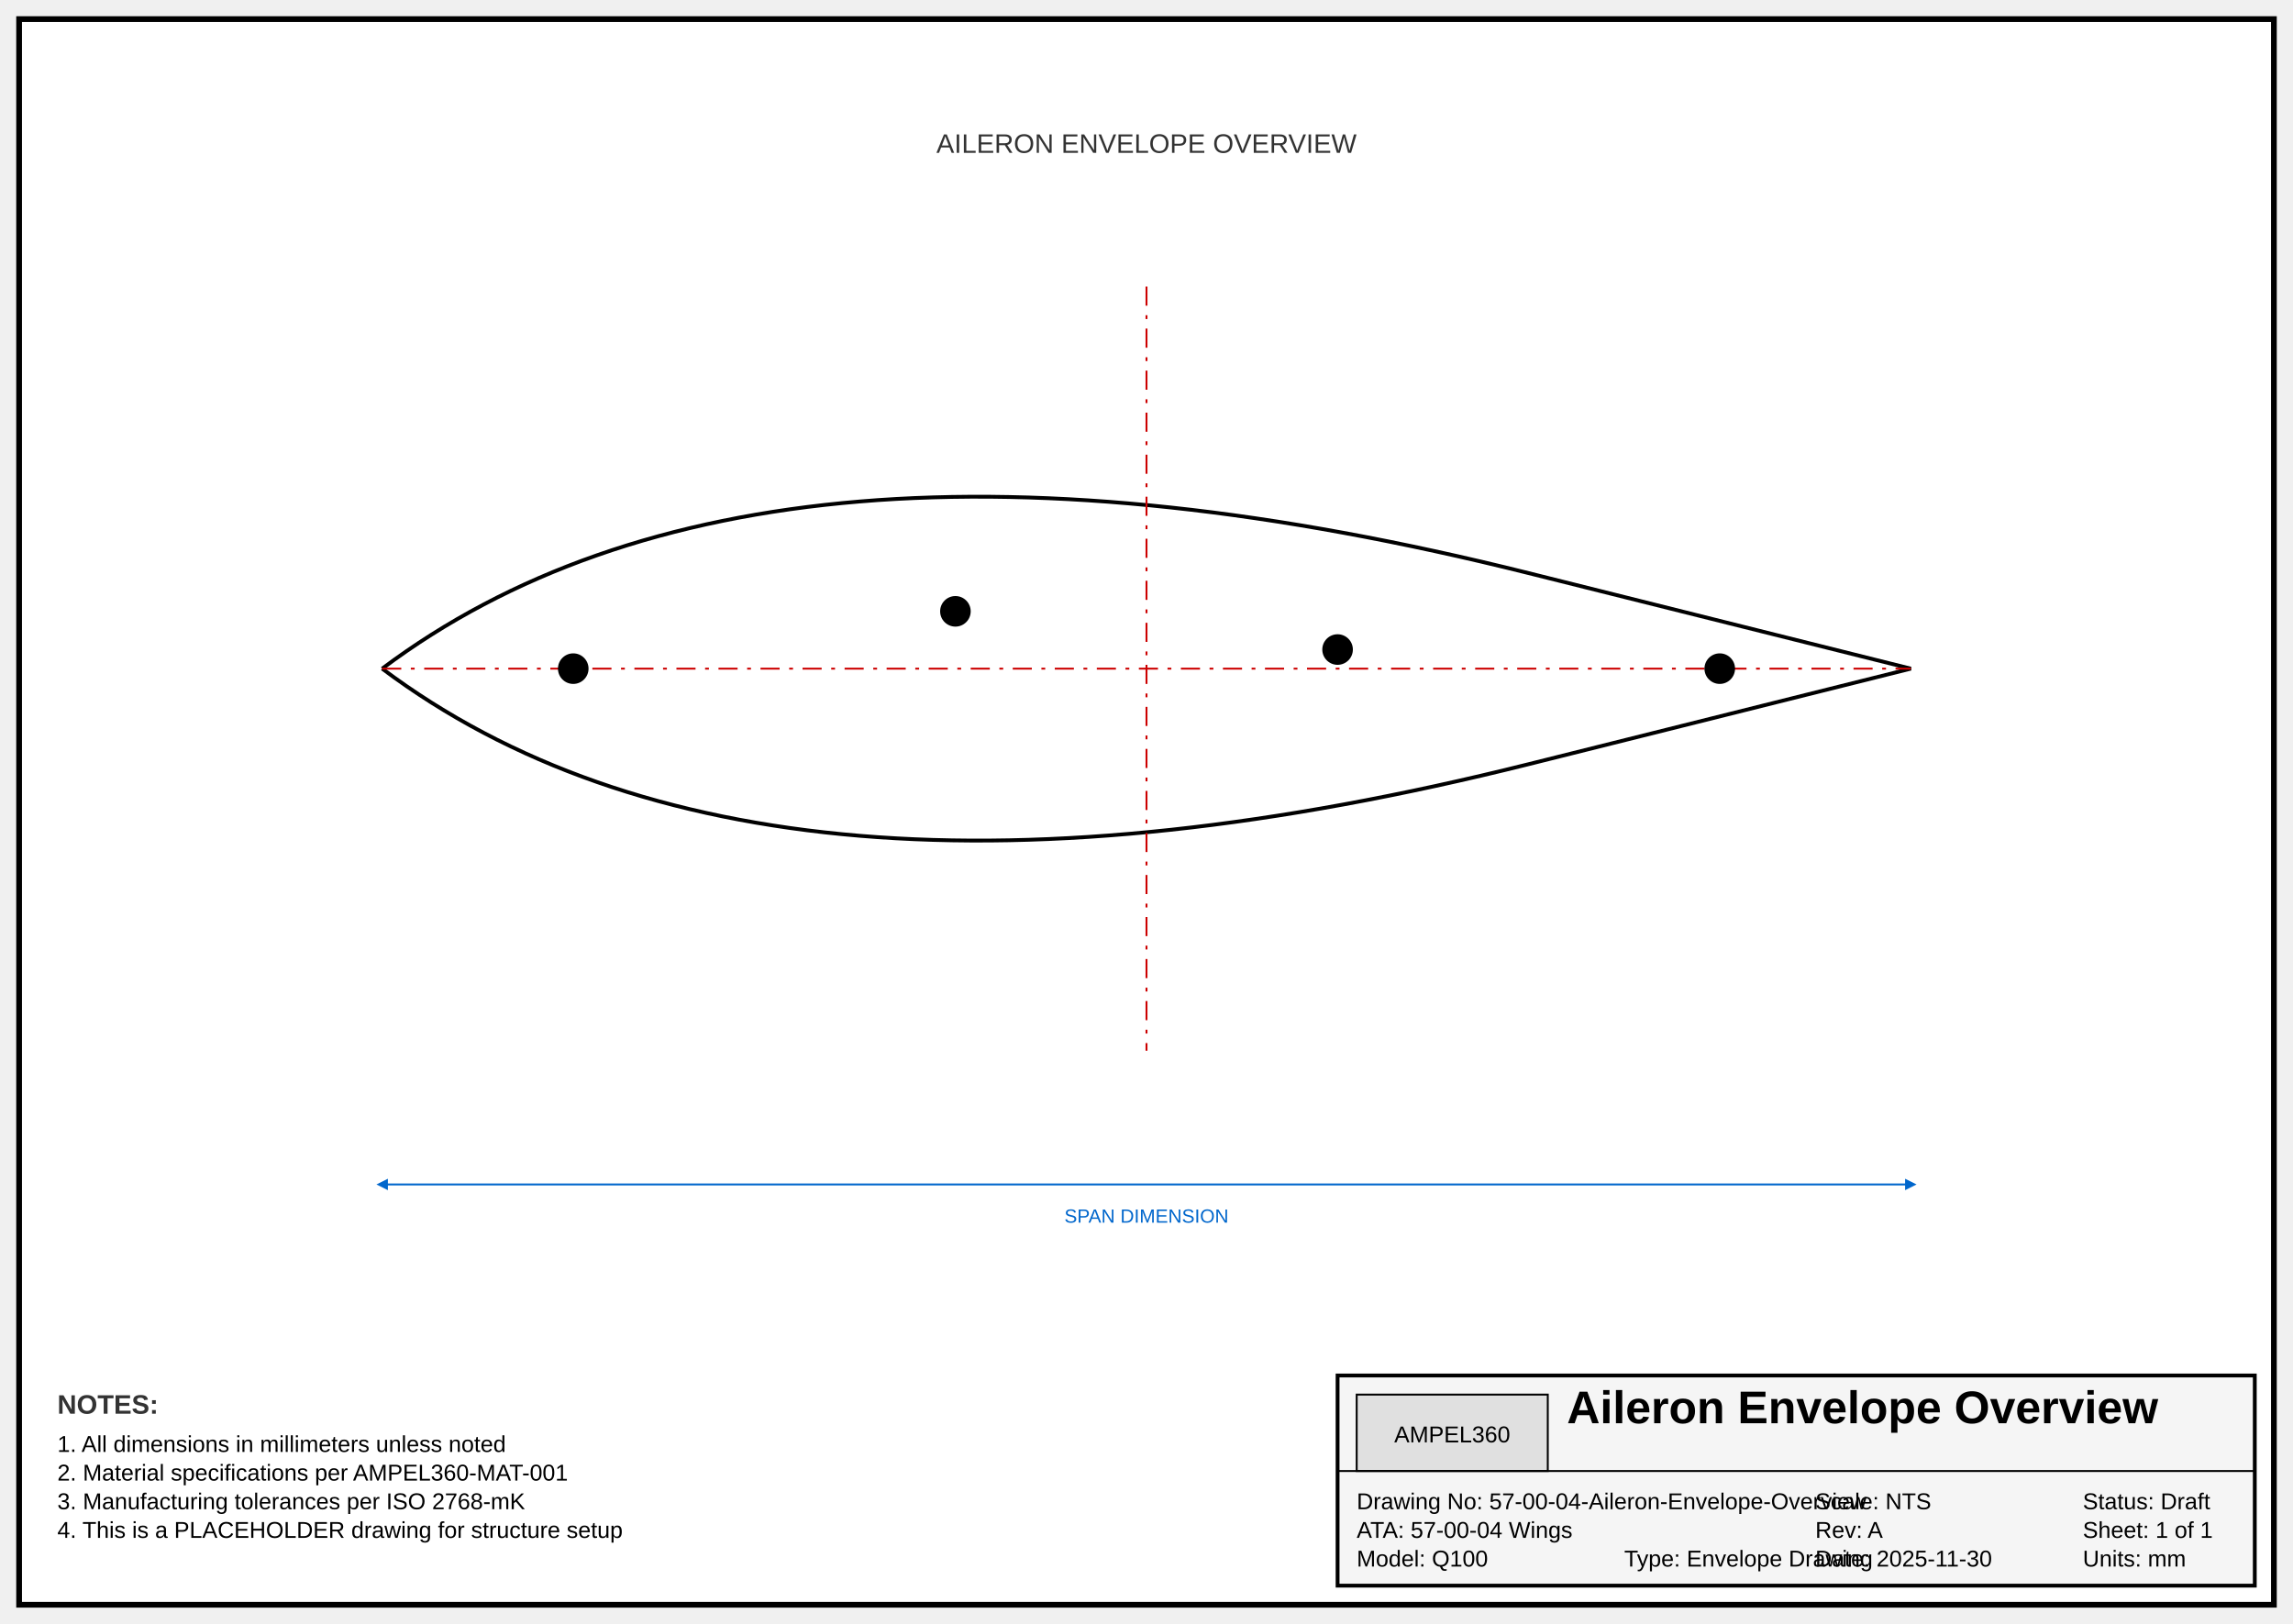
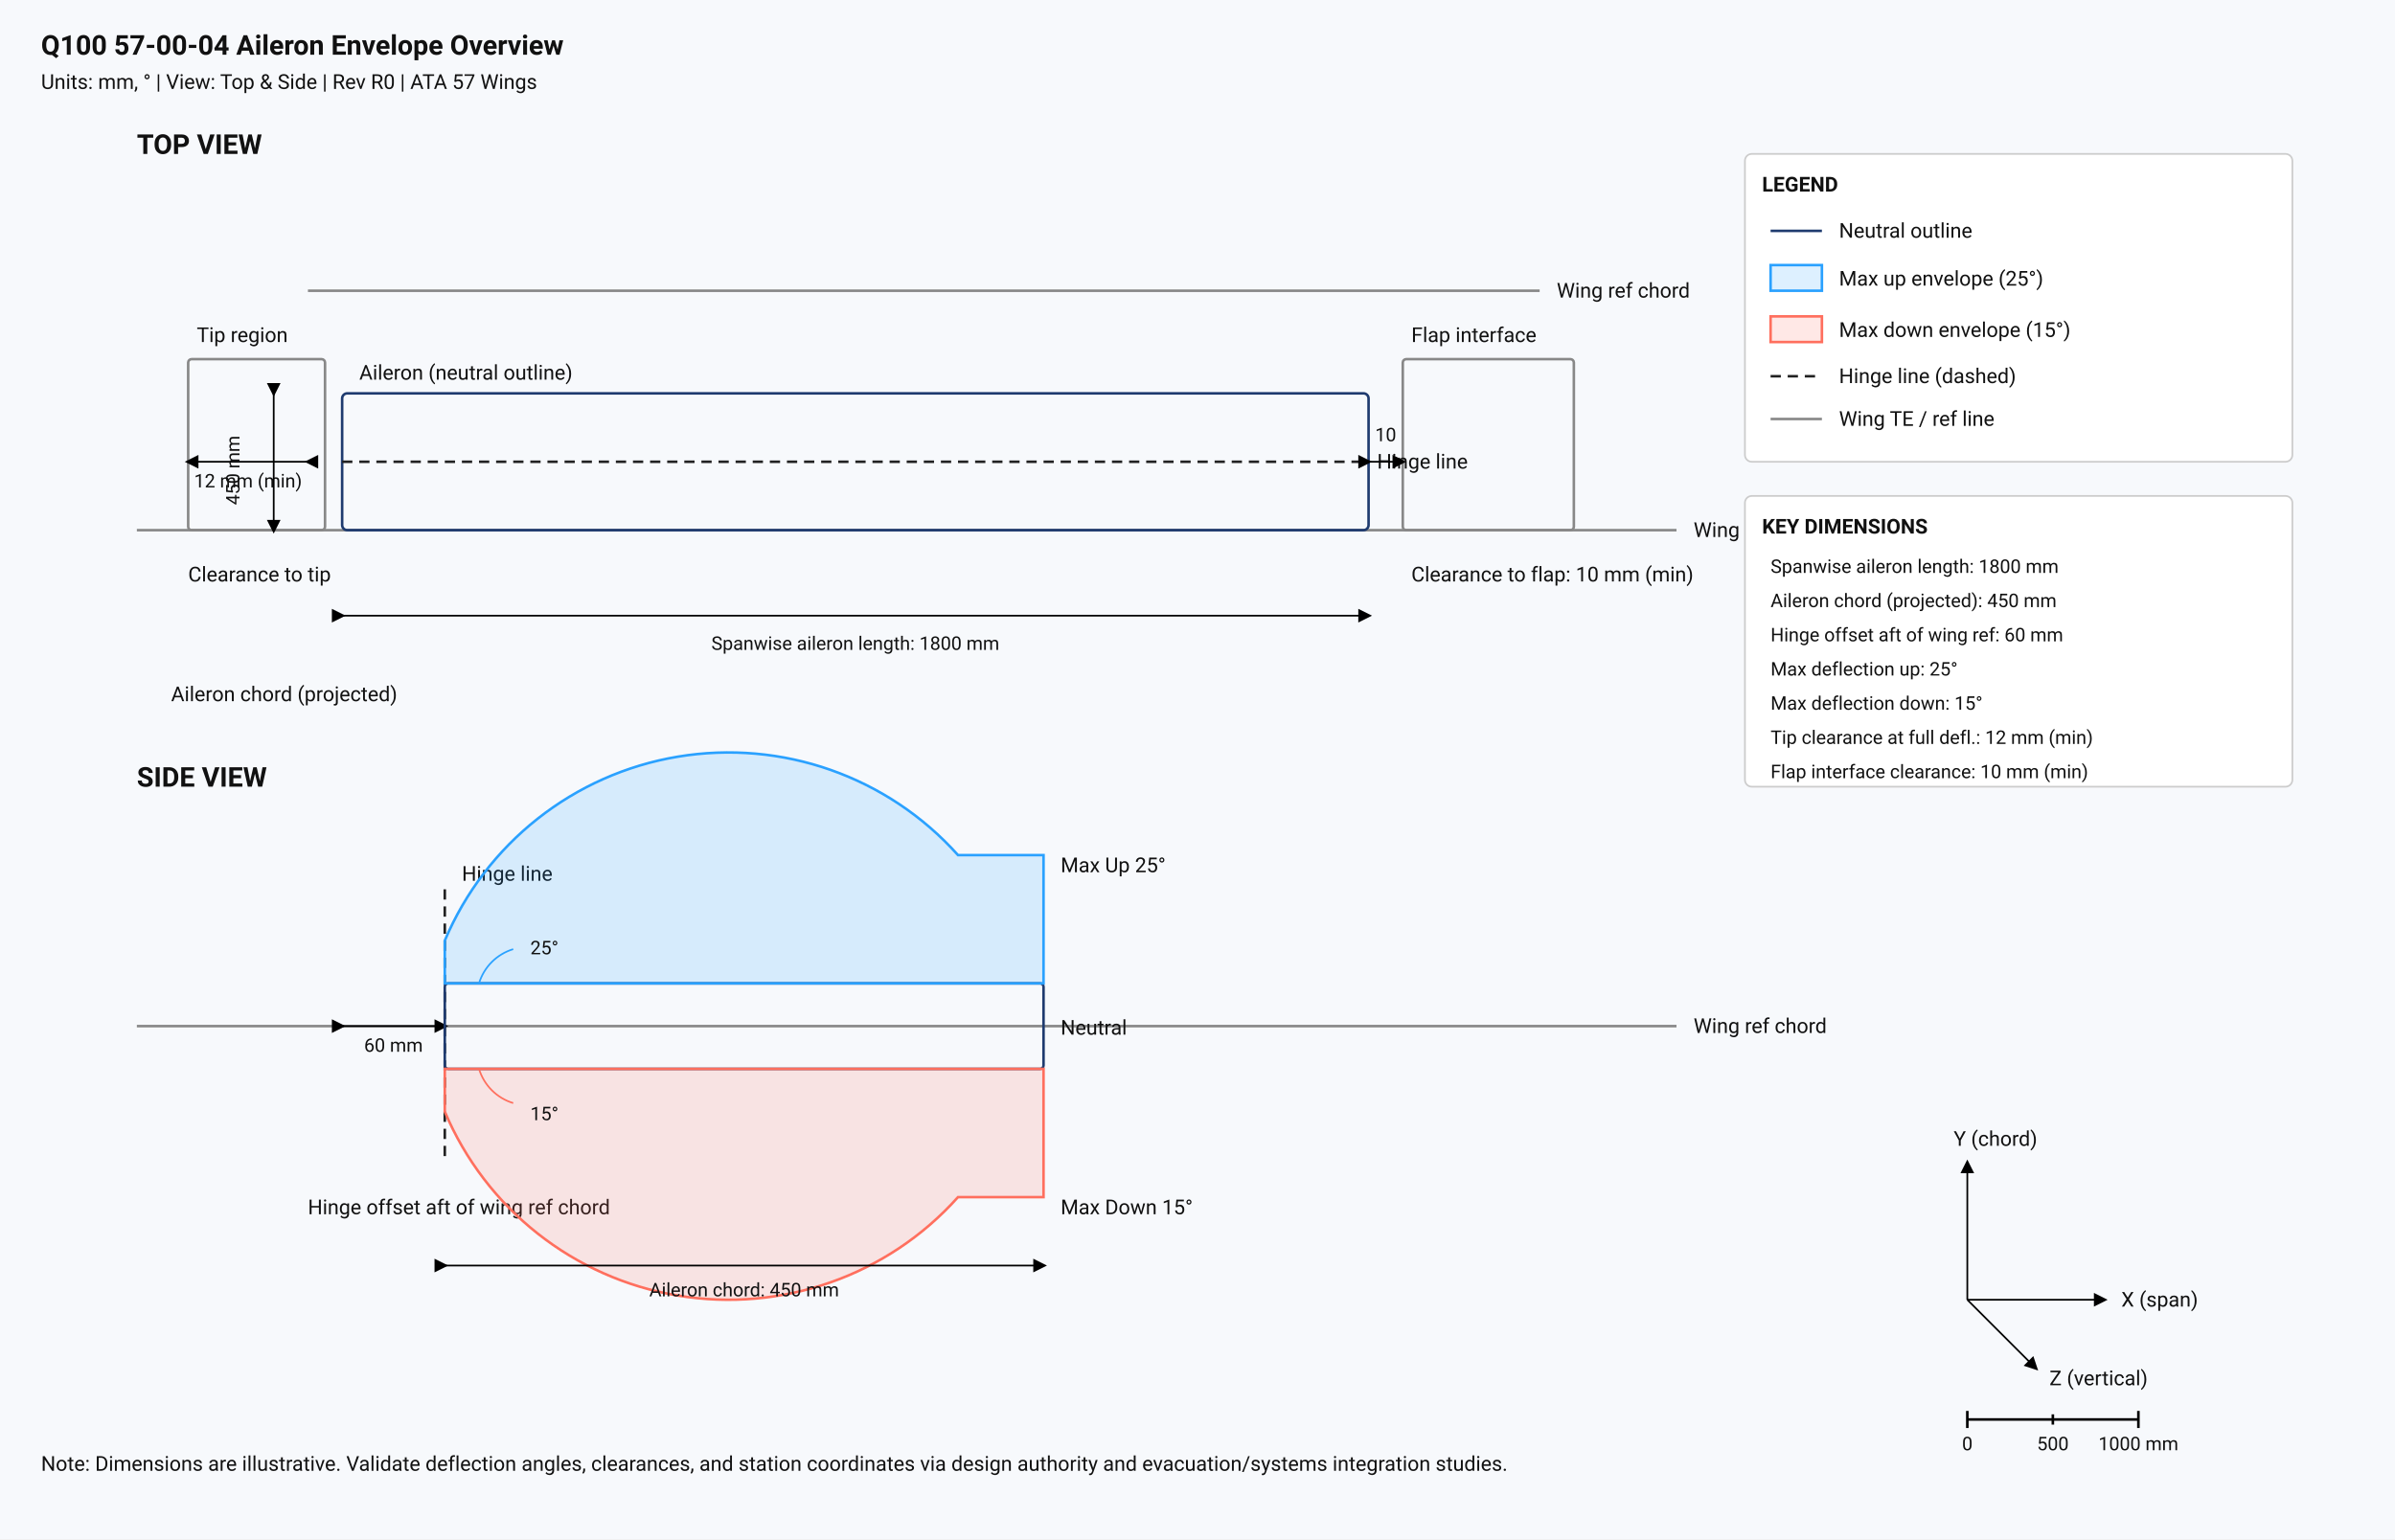
- <svg xmlns="http://www.w3.org/2000/svg" viewBox="0 0 1200 850" width="1200" height="850">
+ <svg xmlns="http://www.w3.org/2000/svg" width="1400" height="900" viewBox="0 0 1400 900">
+   <style>
+     .bg { fill: #f7f9fc; }
+     .ref { stroke: #888888; stroke-width: 1.5; fill: none; }
+     .neutral { stroke: #1F3B6F; stroke-width: 1.5; fill: none; }
+     .upEnv { stroke: #2AA1FF; stroke-width: 1.5; fill: rgba(42,161,255,0.16); }
+     .downEnv { stroke: #FF6F5E; stroke-width: 1.5; fill: rgba(255,111,94,0.16); }
+     .hinge { stroke: #222222; stroke-width: 1.5; stroke-dasharray: 6 4; }
+     .dim { stroke: #000000; stroke-width: 1; fill: none; marker-end: url(#arrow); }
+     .dim-double { stroke: #000000; stroke-width: 1; fill: none; marker-start: url(#arrow); marker-end: url(#arrow); }
+     .text { font-family: system-ui, -apple-system, Segoe UI, Roboto, Arial, sans-serif; fill: #111111; font-size: 12px; }
+     .text-dim { font-family: system-ui, -apple-system, Segoe UI, Roboto, Arial, sans-serif; fill: #111111; font-size: 11px; }
+     .text-title { font-family: system-ui, -apple-system, Segoe UI, Roboto, Arial, sans-serif; fill: #111111; font-size: 16px; font-weight: bold; }
+     .legend { font-size: 12px; }
+     .axis { stroke: #000000; stroke-width: 1; marker-end: url(#arrow); }
+     .scalebar { stroke: #000000; stroke-width: 1.5; }
+   </style>
  <defs>
-     <style>
-       .title-text { font-family: Arial, sans-serif; font-size: 24px; font-weight: bold; fill: #000; }
-       .subtitle-text { font-family: Arial, sans-serif; font-size: 14px; fill: #333; }
-       .label-text { font-family: Arial, sans-serif; font-size: 12px; fill: #000; }
-       .dimension-text { font-family: Arial, sans-serif; font-size: 10px; fill: #0066cc; }
-       .drawing-line { stroke: #000; stroke-width: 2; fill: none; }
-       .dimension-line { stroke: #0066cc; stroke-width: 1; fill: none; }
-       .dashed-line { stroke: #666; stroke-width: 1; stroke-dasharray: 5,5; fill: none; }
-       .hidden-line { stroke: #999; stroke-width: 1; stroke-dasharray: 3,3; fill: none; }
-       .center-line { stroke: #cc0000; stroke-width: 1; stroke-dasharray: 10,5,2,5; fill: none; }
-     </style>
-     <marker id="arrow" viewBox="0 0 10 10" refX="5" refY="5" markerWidth="6" markerHeight="6" orient="auto-start-reverse">
-       <path d="M 0 0 L 10 5 L 0 10 z" fill="#0066cc" />
+     <marker id="arrow" markerWidth="8" markerHeight="8" refX="6" refY="4" orient="auto">
+       <path d="M0,0 L8,4 L0,8 Z" fill="#000000" />
    </marker>
  </defs>
-   <rect x="10" y="10" width="1180" height="830" fill="#ffffff" stroke="#000" stroke-width="3" />
-   <g id="title-block">
-     <rect x="700" y="720" width="480" height="110" fill="#f5f5f5" stroke="#000" stroke-width="2" />
-     <rect x="710" y="730" width="100" height="40" fill="#e0e0e0" stroke="#000" stroke-width="1" />
-     <text x="760" y="755" class="label-text" text-anchor="middle">AMPEL360</text>
-     <text x="820" y="745" class="title-text">Aileron Envelope Overview</text>
-     <line x1="700" y1="770" x2="1180" y2="770" stroke="#000" stroke-width="1" />
-     <text x="710" y="790" class="label-text">Drawing No: 57-00-04-Aileron-Envelope-Overview</text>
-     <text x="710" y="805" class="label-text">ATA: 57-00-04 Wings</text>
-     <text x="710" y="820" class="label-text">Model: Q100</text>
-     <text x="850" y="820" class="label-text">Type: Envelope Drawing</text>
-     <text x="950" y="790" class="label-text">Scale: NTS</text>
-     <text x="950" y="805" class="label-text">Rev: A</text>
-     <text x="950" y="820" class="label-text">Date: 2025-11-30</text>
-     <text x="1090" y="790" class="label-text">Status: Draft</text>
-     <text x="1090" y="805" class="label-text">Sheet: 1 of 1</text>
-     <text x="1090" y="820" class="label-text">Units: mm</text>
+   <rect class="bg" x="0" y="0" width="1400" height="900" />
+   <g id="header">
+     <text class="text-title" x="24" y="32">Q100 57-00-04 Aileron Envelope Overview</text>
+     <text class="text" x="24" y="52">Units: mm, ° | View: Top &amp; Side | Rev R0 | ATA 57 Wings</text>
  </g>
-   <g id="main-drawing">
-     <path d="M 200 350 Q 400 200 800 300 L 1000 350 L 800 400 Q 400 500 200 350" class="drawing-line" />
-     <line x1="200" y1="350" x2="1000" y2="350" class="center-line" />
-     <line x1="600" y1="150" x2="600" y2="550" class="center-line" />
-     <circle cx="300" cy="350" r="8" fill="#000" />
-     <circle cx="500" cy="320" r="8" fill="#000" />
-     <circle cx="700" cy="340" r="8" fill="#000" />
-     <circle cx="900" cy="350" r="8" fill="#000" />
-     <line x1="200" y1="620" x2="1000" y2="620" class="dimension-line" marker-start="url(#arrow)" marker-end="url(#arrow)" />
-     <text x="600" y="640" class="dimension-text" text-anchor="middle">SPAN DIMENSION</text>
-     <text x="600" y="80" class="subtitle-text" text-anchor="middle">AILERON ENVELOPE OVERVIEW</text>
+   <g id="axes" transform="translate(1150,760)">
+     <line class="axis" x1="0" y1="0" x2="80" y2="0" />
+     <text class="text" x="90" y="4">X (span)</text>
+     <line class="axis" x1="0" y1="0" x2="0" y2="-80" />
+     <text class="text" x="-8" y="-90">Y (chord)</text>
+     <line class="axis" x1="0" y1="0" x2="40" y2="40" />
+     <text class="text" x="48" y="50">Z (vertical)</text>
  </g>
-   <g id="notes">
-     <text x="30" y="740" class="subtitle-text" font-weight="bold">NOTES:</text>
-     <text x="30" y="760" class="label-text">1. All dimensions in millimeters unless noted</text>
-     <text x="30" y="775" class="label-text">2. Material specifications per AMPEL360-MAT-001</text>
-     <text x="30" y="790" class="label-text">3. Manufacturing tolerances per ISO 2768-mK</text>
-     <text x="30" y="805" class="label-text">4. This is a PLACEHOLDER drawing for structure setup</text>
+   <g id="scalebar" transform="translate(1150,830)">
+     <line class="scalebar" x1="0" y1="0" x2="100" y2="0" />
+     <line class="scalebar" x1="0" y1="-5" x2="0" y2="5" />
+     <line class="scalebar" x1="50" y1="-3" x2="50" y2="3" />
+     <line class="scalebar" x1="100" y1="-5" x2="100" y2="5" />
+     <text class="text-dim" x="0" y="18" text-anchor="middle">0</text>
+     <text class="text-dim" x="50" y="18" text-anchor="middle">500</text>
+     <text class="text-dim" x="100" y="18" text-anchor="middle">1000 mm</text>
+   </g>
+   <g id="top_view" transform="translate(80,90)">
+     <text class="text-title" x="0" y="0">TOP VIEW</text>
+     <line class="ref" x1="0" y1="220" x2="900" y2="220" />
+     <text class="text" x="910" y="224">Wing TE reference</text>
+     <line class="ref" x1="100" y1="80" x2="820" y2="80" />
+     <text class="text" x="830" y="84">Wing ref chord</text>
+     <rect class="ref" x="30" y="120" width="80" height="100" rx="2" />
+     <text class="text" x="35" y="110">Tip region</text>
+     <rect class="neutral" x="120" y="140" width="600" height="80" rx="3" />
+     <text class="text" x="130" y="132" fill="#1F3B6F">Aileron (neutral outline)</text>
+     <rect class="ref" x="740" y="120" width="100" height="100" rx="2" />
+     <text class="text" x="745" y="110">Flap interface</text>
+     <line class="hinge" x1="120" y1="180" x2="720" y2="180" />
+     <text class="text" x="725" y="184">Hinge line</text>
+     <line class="dim-double" x1="100" y1="180" x2="30" y2="180" />
+     <text class="text-dim" x="65" y="195" text-anchor="middle">12 mm (min)</text>
+     <text class="text" x="30" y="250">Clearance to tip</text>
+     <line class="dim-double" x1="720" y1="180" x2="740" y2="180" />
+     <text class="text-dim" x="730" y="168" text-anchor="middle">10</text>
+     <text class="text" x="745" y="250">Clearance to flap: 10 mm (min)</text>
+     <line class="dim-double" x1="120" y1="270" x2="720" y2="270" />
+     <text class="text-dim" x="420" y="290" text-anchor="middle">Spanwise aileron length: 1800 mm</text>
+     <line class="dim-double" x1="80" y1="140" x2="80" y2="220" />
+     <text class="text-dim" x="60" y="185" text-anchor="middle" transform="rotate(-90,60,185)">450 mm</text>
+     <text class="text" x="20" y="320">Aileron chord (projected)</text>
+   </g>
+   <g id="side_view" transform="translate(80,460)">
+     <text class="text-title" x="0" y="0">SIDE VIEW</text>
+     <line class="ref" x1="0" y1="140" x2="900" y2="140" />
+     <text class="text" x="910" y="144">Wing ref chord</text>
+     <line class="hinge" x1="180" y1="60" x2="180" y2="220" />
+     <text class="text" x="190" y="55">Hinge line</text>
+     <line class="dim-double" x1="120" y1="140" x2="180" y2="140" />
+     <text class="text-dim" x="150" y="155" text-anchor="middle">60 mm</text>
+     <text class="text" x="100" y="250">Hinge offset aft of wing ref chord</text>
+     <rect class="neutral" x="180" y="115" width="350" height="50" rx="2" />
+     <text class="text" x="540" y="145" fill="#1F3B6F">Neutral</text>
+     <path class="upEnv" d="M180,115 L180,90 A180,180 0 0,1 480,40 L530,40 L530,115 Z" />
+     <text class="text" x="540" y="50" fill="#2AA1FF">Max Up 25°</text>
+     <path class="downEnv" d="M180,165 L180,190 A180,180 0 0,0 480,240 L530,240 L530,165 Z" />
+     <text class="text" x="540" y="250" fill="#FF6F5E">Max Down 15°</text>
+     <line class="dim-double" x1="180" y1="280" x2="530" y2="280" />
+     <text class="text-dim" x="355" y="298" text-anchor="middle">Aileron chord: 450 mm</text>
+     <path d="M200,115 A30,30 0 0,1 220,95" stroke="#2AA1FF" stroke-width="1" fill="none" />
+     <text class="text-dim" x="230" y="98" fill="#2AA1FF">25°</text>
+     <path d="M200,165 A30,30 0 0,0 220,185" stroke="#FF6F5E" stroke-width="1" fill="none" />
+     <text class="text-dim" x="230" y="195" fill="#FF6F5E">15°</text>
+   </g>
+   <g id="legend" transform="translate(1020,90)">
+     <rect x="0" y="0" width="320" height="180" fill="#ffffff" stroke="#cccccc" stroke-width="1" rx="4" />
+     <text class="text" x="10" y="22" font-weight="bold">LEGEND</text>
+     <line x1="15" y1="45" x2="45" y2="45" stroke="#1F3B6F" stroke-width="1.5" />
+     <text class="text legend" x="55" y="49">Neutral outline</text>
+     <rect x="15" y="65" width="30" height="15" fill="rgba(42,161,255,0.16)" stroke="#2AA1FF" stroke-width="1.5" />
+     <text class="text legend" x="55" y="77">Max up envelope (25°)</text>
+     <rect x="15" y="95" width="30" height="15" fill="rgba(255,111,94,0.16)" stroke="#FF6F5E" stroke-width="1.5" />
+     <text class="text legend" x="55" y="107">Max down envelope (15°)</text>
+     <line x1="15" y1="130" x2="45" y2="130" class="hinge" />
+     <text class="text legend" x="55" y="134">Hinge line (dashed)</text>
+     <line x1="15" y1="155" x2="45" y2="155" stroke="#888888" stroke-width="1.5" />
+     <text class="text legend" x="55" y="159">Wing TE / ref line</text>
+   </g>
+   <g id="dimensions_summary" transform="translate(1020,290)">
+     <rect x="0" y="0" width="320" height="170" fill="#ffffff" stroke="#cccccc" stroke-width="1" rx="4" />
+     <text class="text" x="10" y="22" font-weight="bold">KEY DIMENSIONS</text>
+     <text class="text-dim" x="15" y="45">Spanwise aileron length: 1800 mm</text>
+     <text class="text-dim" x="15" y="65">Aileron chord (projected): 450 mm</text>
+     <text class="text-dim" x="15" y="85">Hinge offset aft of wing ref: 60 mm</text>
+     <text class="text-dim" x="15" y="105">Max deflection up: 25°</text>
+     <text class="text-dim" x="15" y="125">Max deflection down: 15°</text>
+     <text class="text-dim" x="15" y="145">Tip clearance at full defl.: 12 mm (min)</text>
+     <text class="text-dim" x="15" y="165">Flap interface clearance: 10 mm (min)</text>
+   </g>
+   <g id="notes" transform="translate(24,860)">
+     <text class="text">Note: Dimensions are illustrative. Validate deflection angles, clearances, and station coordinates via design authority and evacuation/systems integration studies.</text>
  </g>
</svg>
